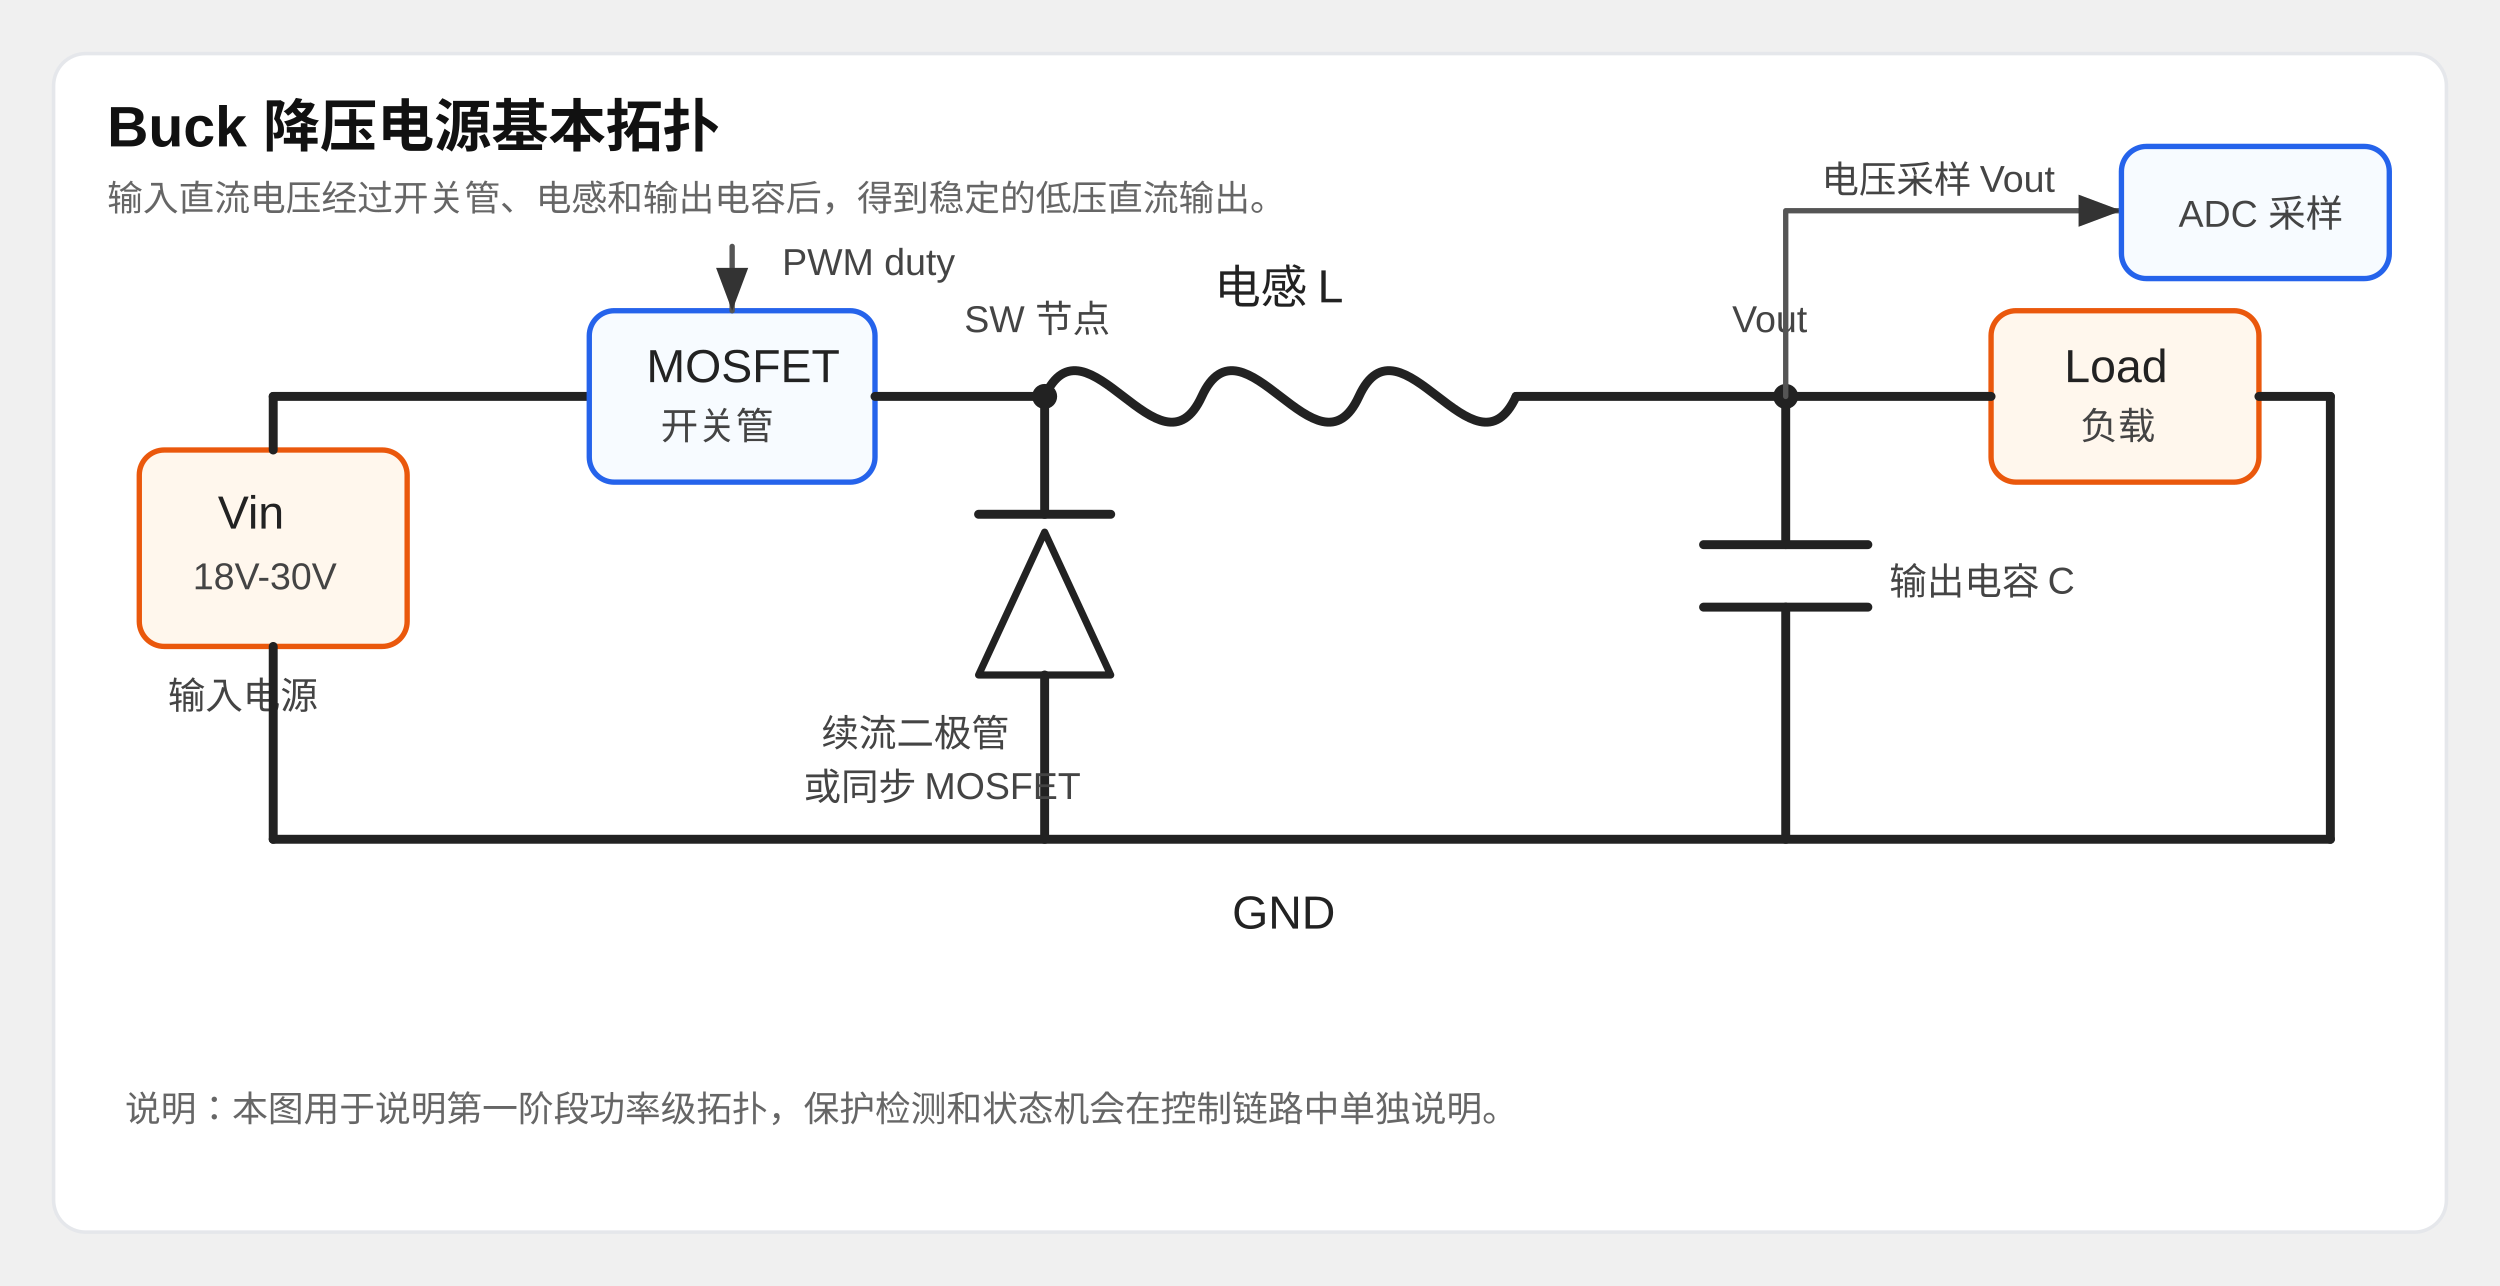
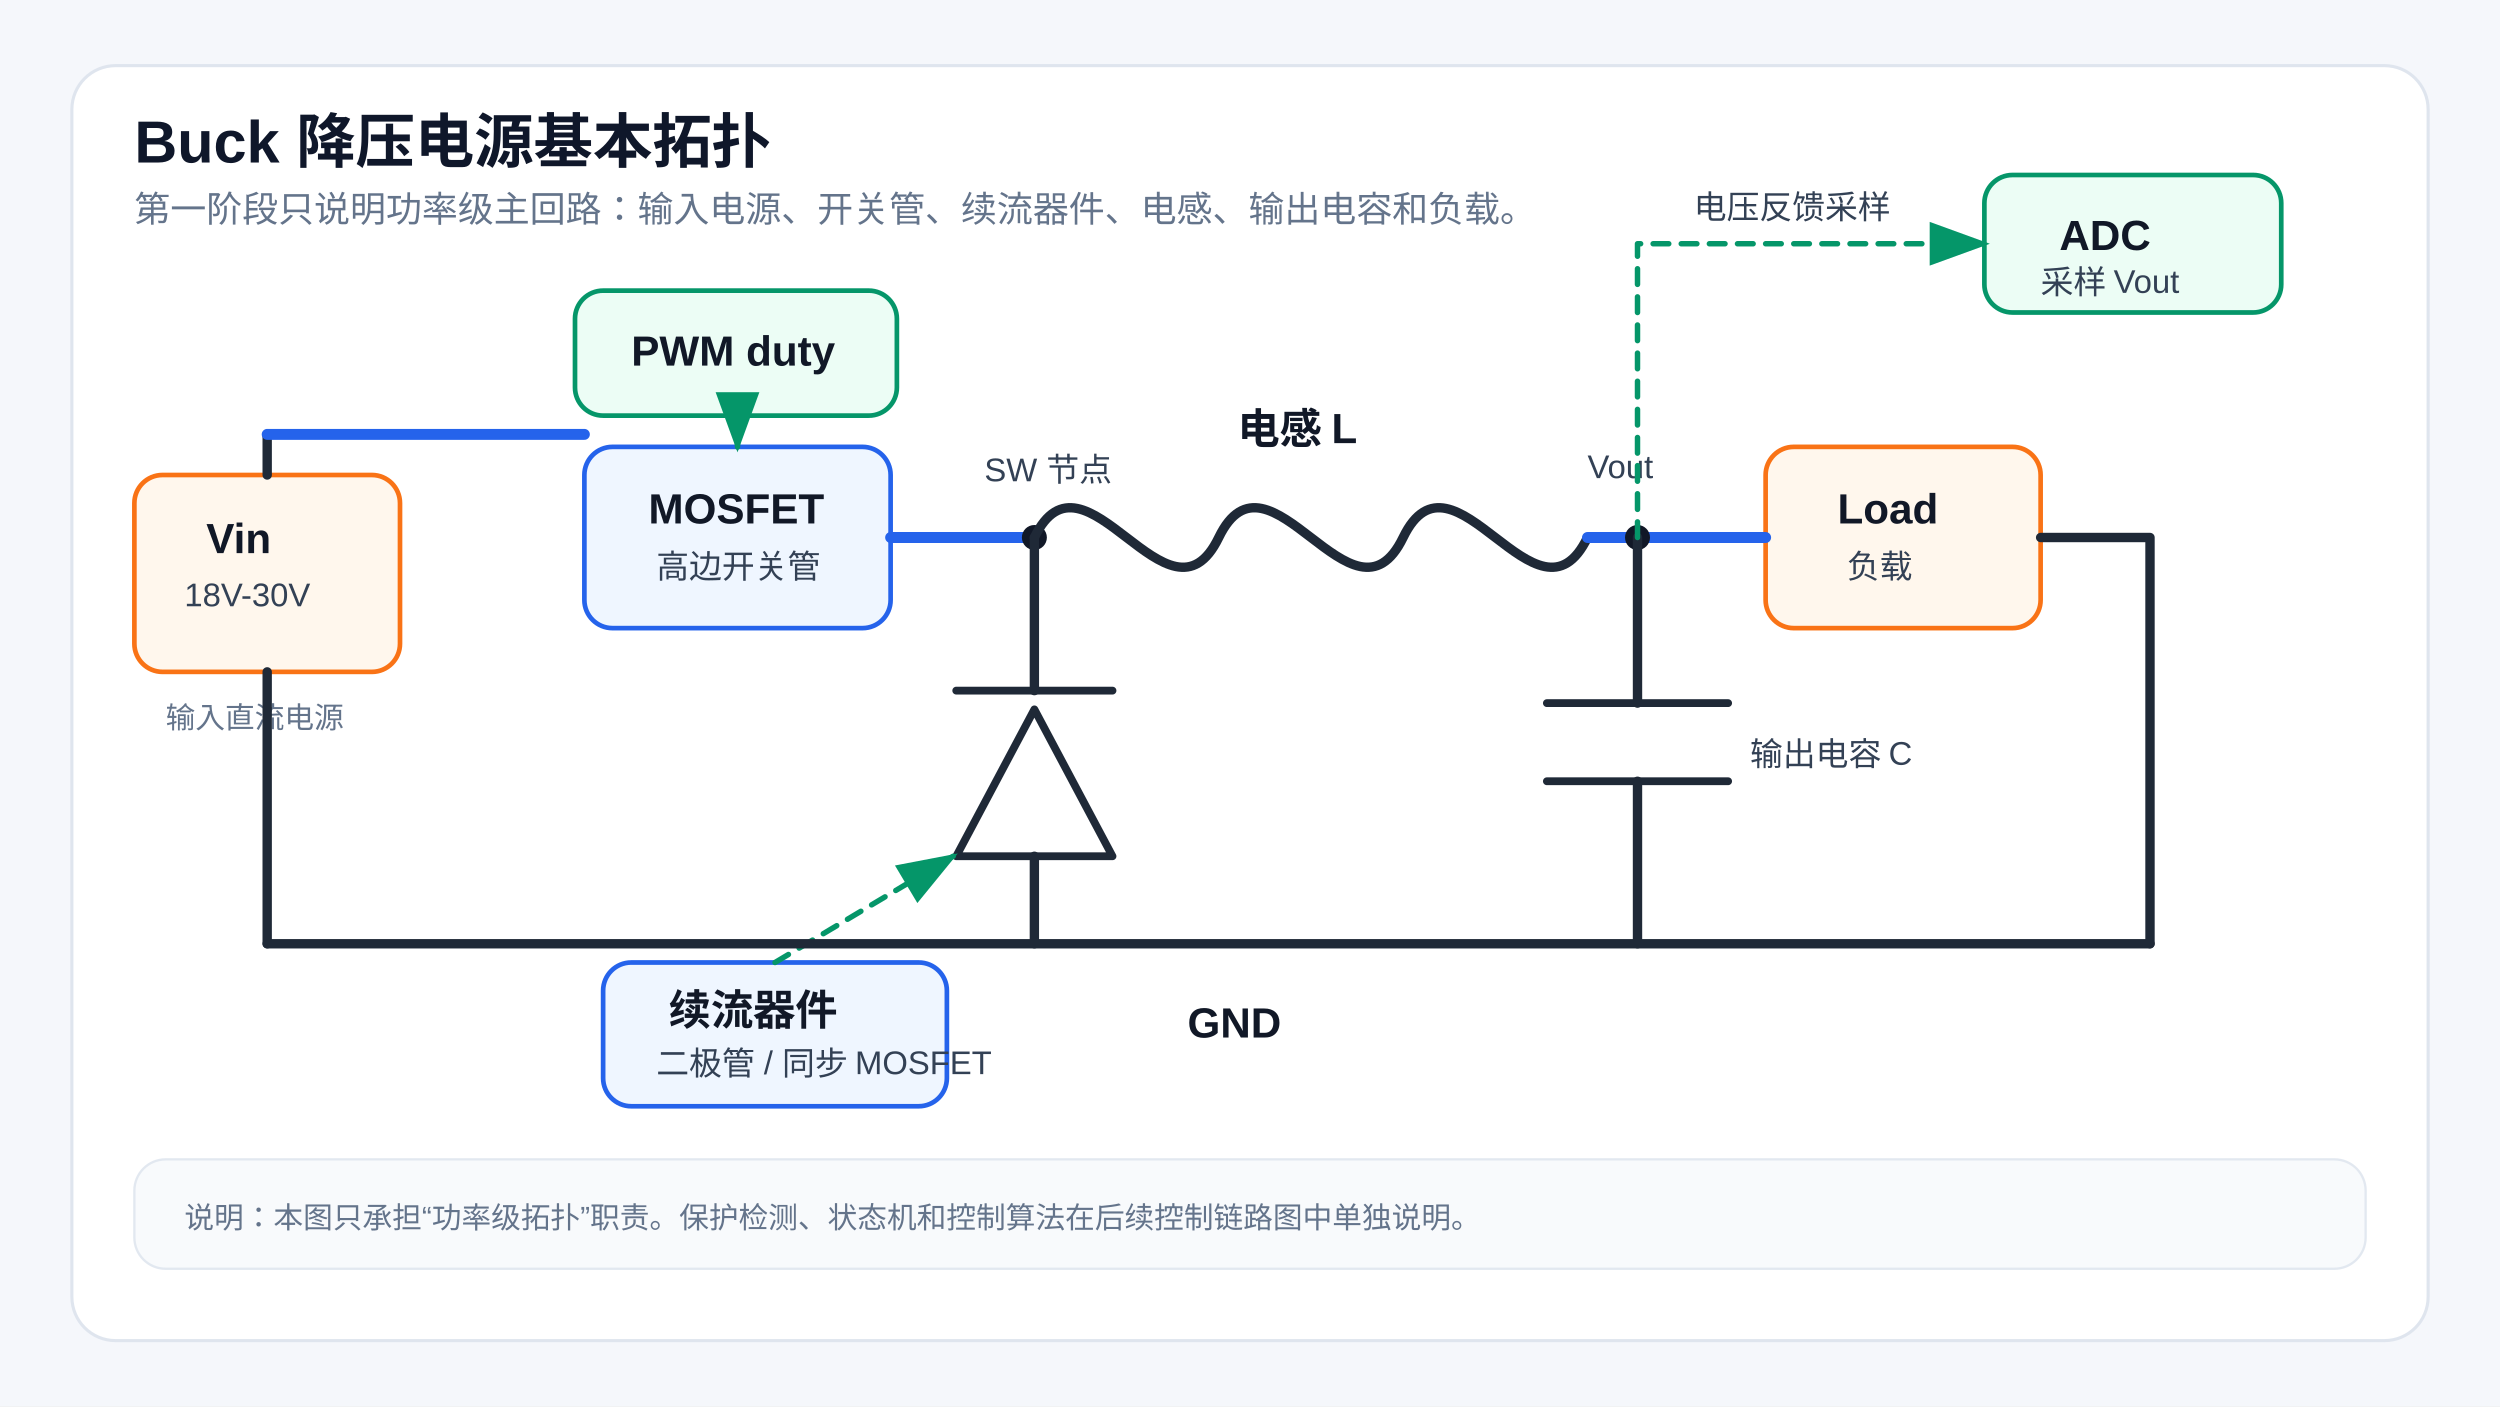
- <svg xmlns="http://www.w3.org/2000/svg" width="1400" height="720" viewBox="0 0 1400 720">
+ <svg xmlns="http://www.w3.org/2000/svg" width="1600" height="900" viewBox="0 0 1600 900">
  <defs>
-     <marker id="arrow" markerWidth="10" markerHeight="10" refX="8" refY="3" orient="auto" markerUnits="strokeWidth">
-       <path d="M0,0 L0,6 L8,3 z" fill="#333" />
+     <marker id="arrow-blue" markerWidth="12" markerHeight="12" refX="10" refY="4" orient="auto" markerUnits="strokeWidth">
+       <path d="M0,0 L0,8 L11,4 z" fill="#2563eb" />
+     </marker>
+     <marker id="arrow-green" markerWidth="12" markerHeight="12" refX="10" refY="4" orient="auto" markerUnits="strokeWidth">
+       <path d="M0,0 L0,8 L11,4 z" fill="#059669" />
    </marker>
    <style>
-       .wire{stroke:#222;stroke-width:5;fill:none;stroke-linecap:round;stroke-linejoin:round}
-       .sense{stroke:#555;stroke-width:3;fill:none;stroke-linecap:round;stroke-linejoin:round;marker-end:url(#arrow)}
-       .box{fill:#f7fbff;stroke:#2563eb;stroke-width:3;rx:14}
-       .power{fill:#fff7ed;stroke:#ea580c;stroke-width:3;rx:14}
-       .title{font-family:"Microsoft YaHei",Arial,sans-serif;font-size:32px;font-weight:600;fill:#111}
-       .label{font-family:"Microsoft YaHei",Arial,sans-serif;font-size:26px;fill:#222}
-       .small{font-family:"Microsoft YaHei",Arial,sans-serif;font-size:21px;fill:#444}
-       .note{font-family:"Microsoft YaHei",Arial,sans-serif;font-size:20px;fill:#666}
-       .node{fill:#222}
+       .bg{fill:#f5f7fb}
+       .card{fill:#fff;stroke:#dfe5ee;stroke-width:2;rx:28}
+       .zone{fill:#f8fafc;stroke:#e2e8f0;stroke-width:1.5;rx:20}
+       .powerBlock{fill:#fff7ed;stroke:#f97316;stroke-width:3;rx:18}
+       .switchBlock{fill:#eff6ff;stroke:#2563eb;stroke-width:3;rx:18}
+       .senseBlock{fill:#ecfdf5;stroke:#059669;stroke-width:3;rx:18}
+       .wire{stroke:#1f2937;stroke-width:6;fill:none;stroke-linecap:round;stroke-linejoin:round}
+       .powerWire{stroke:#2563eb;stroke-width:7;fill:none;stroke-linecap:round;stroke-linejoin:round}
+       .signalWire{stroke:#059669;stroke-width:3.5;fill:none;stroke-linecap:round;stroke-linejoin:round;stroke-dasharray:10 8;marker-end:url(#arrow-green)}
+       .component{stroke:#1f2937;stroke-width:5;fill:none;stroke-linecap:round;stroke-linejoin:round}
+       .node{fill:#111827}
+       .title{font-family:"Microsoft YaHei",Arial,sans-serif;font-size:38px;font-weight:700;fill:#0f172a}
+       .subtitle{font-family:"Microsoft YaHei",Arial,sans-serif;font-size:23px;fill:#64748b}
+       .label{font-family:"Microsoft YaHei",Arial,sans-serif;font-size:27px;font-weight:600;fill:#111827}
+       .small{font-family:"Microsoft YaHei",Arial,sans-serif;font-size:21px;fill:#334155}
+       .muted{font-family:"Microsoft YaHei",Arial,sans-serif;font-size:19px;fill:#64748b}
+       .tag{font-family:"Microsoft YaHei",Arial,sans-serif;font-size:18px;font-weight:600;fill:#475569}
    </style>
  </defs>
-   <rect x="30" y="30" width="1340" height="660" fill="#fff" stroke="#e5e7eb" stroke-width="2" rx="18" />
-   <text x="60" y="82" class="title">Buck 降压电源基本拓扑</text>
-   <text x="60" y="118" class="note">输入直流电压经过开关管、电感和输出电容后，得到稳定的低压直流输出。</text>
-   <rect x="78" y="252" width="150" height="110" class="power" />
-   <text x="122" y="296" class="label">Vin</text>
-   <text x="108" y="330" class="small">18V-30V</text>
-   <text x="94" y="397" class="small">输入电源</text>
-   <line x1="153" y1="222" x2="153" y2="252" class="wire" />
-   <line x1="153" y1="362" x2="153" y2="470" class="wire" />
-   <line x1="153" y1="222" x2="330" y2="222" class="wire" />
-   <rect x="330" y="174" width="160" height="96" class="box" />
-   <text x="362" y="214" class="label">MOSFET</text>
-   <text x="370" y="246" class="small">开关管</text>
-   <line x1="410" y1="138" x2="410" y2="174" class="sense" />
-   <text x="438" y="154" class="small">PWM duty</text>
-   <line x1="490" y1="222" x2="585" y2="222" class="wire" />
-   <circle cx="585" cy="222" r="7" class="node" />
-   <text x="540" y="186" class="small">SW 节点</text>
-   <path d="M585 222 C608 172, 650 272, 673 222 C696 172, 738 272, 761 222 C784 172, 826 272, 849 222" class="wire" />
-   <text x="680" y="170" class="label">电感 L</text>
-   <line x1="849" y1="222" x2="1000" y2="222" class="wire" />
-   <circle cx="1000" cy="222" r="7" class="node" />
-   <text x="970" y="186" class="small">Vout</text>
-   <line x1="585" y1="222" x2="585" y2="288" class="wire" />
-   <line x1="548" y1="288" x2="622" y2="288" class="wire" />
-   <path d="M548 378 L622 378 L585 298 Z" fill="#ffffff" stroke="#222" stroke-width="4" stroke-linejoin="round" />
-   <line x1="585" y1="378" x2="585" y2="470" class="wire" />
-   <text x="460" y="418" class="small">续流二极管</text>
-   <text x="450" y="448" class="small">或同步 MOSFET</text>
-   <line x1="1000" y1="222" x2="1000" y2="305" class="wire" />
-   <line x1="954" y1="305" x2="1046" y2="305" class="wire" />
-   <line x1="954" y1="340" x2="1046" y2="340" class="wire" />
-   <line x1="1000" y1="340" x2="1000" y2="470" class="wire" />
-   <text x="1058" y="333" class="small">输出电容 C</text>
-   <rect x="1115" y="174" width="150" height="96" class="power" />
-   <text x="1156" y="214" class="label">Load</text>
-   <text x="1165" y="246" class="small">负载</text>
-   <line x1="1000" y1="222" x2="1115" y2="222" class="wire" />
-   <line x1="1265" y1="222" x2="1305" y2="222" class="wire" />
-   <line x1="1305" y1="222" x2="1305" y2="470" class="wire" />
-   <line x1="153" y1="470" x2="1305" y2="470" class="wire" />
-   <text x="690" y="520" class="label">GND</text>
-   <path d="M1000 222 L1000 118 L1188 118" class="sense" />
-   <rect x="1188" y="82" width="150" height="74" class="box" />
-   <text x="1220" y="127" class="small">ADC 采样</text>
-   <text x="1020" y="108" class="small">电压采样 Vout</text>
-   <text x="70" y="628" class="note">说明：本图用于说明第一阶段功率级拓扑，保护检测和状态机会在控制链路中单独说明。</text>
+   <rect width="1600" height="900" class="bg" />
+   <rect x="46" y="42" width="1508" height="816" class="card" />
+   <text x="86" y="104" class="title">Buck 降压电源基本拓扑</text>
+   <text x="86" y="142" class="subtitle">第一阶段只说明功率级主回路：输入电源、开关管、续流器件、电感、输出电容和负载。</text>
+   <rect x="86" y="304" width="170" height="126" class="powerBlock" />
+   <text x="132" y="354" class="label">Vin</text>
+   <text x="118" y="388" class="small">18V-30V</text>
+   <text x="106" y="466" class="muted">输入直流电源</text>
+   <rect x="374" y="286" width="196" height="116" class="switchBlock" />
+   <text x="415" y="335" class="label">MOSFET</text>
+   <text x="420" y="370" class="small">高边开关管</text>
+   <rect x="386" y="616" width="220" height="92" class="switchBlock" />
+   <text x="428" y="656" class="label">续流器件</text>
+   <text x="420" y="688" class="small">二极管 / 同步 MOSFET</text>
+   <rect x="1130" y="286" width="176" height="116" class="powerBlock" />
+   <text x="1176" y="335" class="label">Load</text>
+   <text x="1182" y="370" class="small">负载</text>
+   <rect x="1270" y="112" width="190" height="88" class="senseBlock" />
+   <text x="1318" y="160" class="label">ADC</text>
+   <text x="1306" y="188" class="small">采样 Vout</text>
+   <rect x="368" y="186" width="206" height="80" class="senseBlock" />
+   <text x="404" y="234" class="label">PWM duty</text>
+   <line x1="171" y1="278" x2="171" y2="304" class="wire" />
+   <line x1="171" y1="430" x2="171" y2="604" class="wire" />
+   <path d="M171 278 L374 278" class="powerWire" />
+   <line x1="472" y1="266" x2="472" y2="286" class="signalWire" />
+   <path d="M570 344 L662 344" class="powerWire" />
+   <circle cx="662" cy="344" r="8" class="node" />
+   <text x="630" y="308" class="small">SW 节点</text>
+   <path d="M662 344 C694 278, 748 410, 780 344 C812 278, 866 410, 898 344 C930 278, 984 410, 1016 344" class="wire" />
+   <text x="792" y="284" class="label">电感 L</text>
+   <path d="M1016 344 L1130 344" class="powerWire" />
+   <circle cx="1048" cy="344" r="8" class="node" />
+   <text x="1016" y="306" class="small">Vout</text>
+   <path d="M1306 344 L1376 344 L1376 604" class="wire" />
+   <path d="M1048 344 L1048 450" class="wire" />
+   <line x1="990" y1="450" x2="1106" y2="450" class="component" />
+   <line x1="990" y1="500" x2="1106" y2="500" class="component" />
+   <path d="M1048 500 L1048 604" class="wire" />
+   <text x="1120" y="490" class="small">输出电容 C</text>
+   <path d="M662 344 L662 442" class="wire" />
+   <line x1="612" y1="442" x2="712" y2="442" class="component" />
+   <path d="M662 454 L612 548 L712 548 Z" fill="#fff" stroke="#1f2937" stroke-width="5" stroke-linejoin="round" />
+   <path d="M662 548 L662 604" class="wire" />
+   <path d="M496 616 L610 548" class="signalWire" />
+   <path d="M171 604 L1376 604" class="wire" />
+   <text x="760" y="664" class="label">GND</text>
+   <path d="M1048 344 L1048 156 L1270 156" class="signalWire" />
+   <text x="1084" y="140" class="small">电压反馈采样</text>
+   <rect x="86" y="742" width="1428" height="70" class="zone" />
+   <text x="118" y="786" class="muted">说明：本图只承担“功率级拓扑”职责。保护检测、状态机和控制算法在后续控制链路图中单独说明。</text>
</svg>
